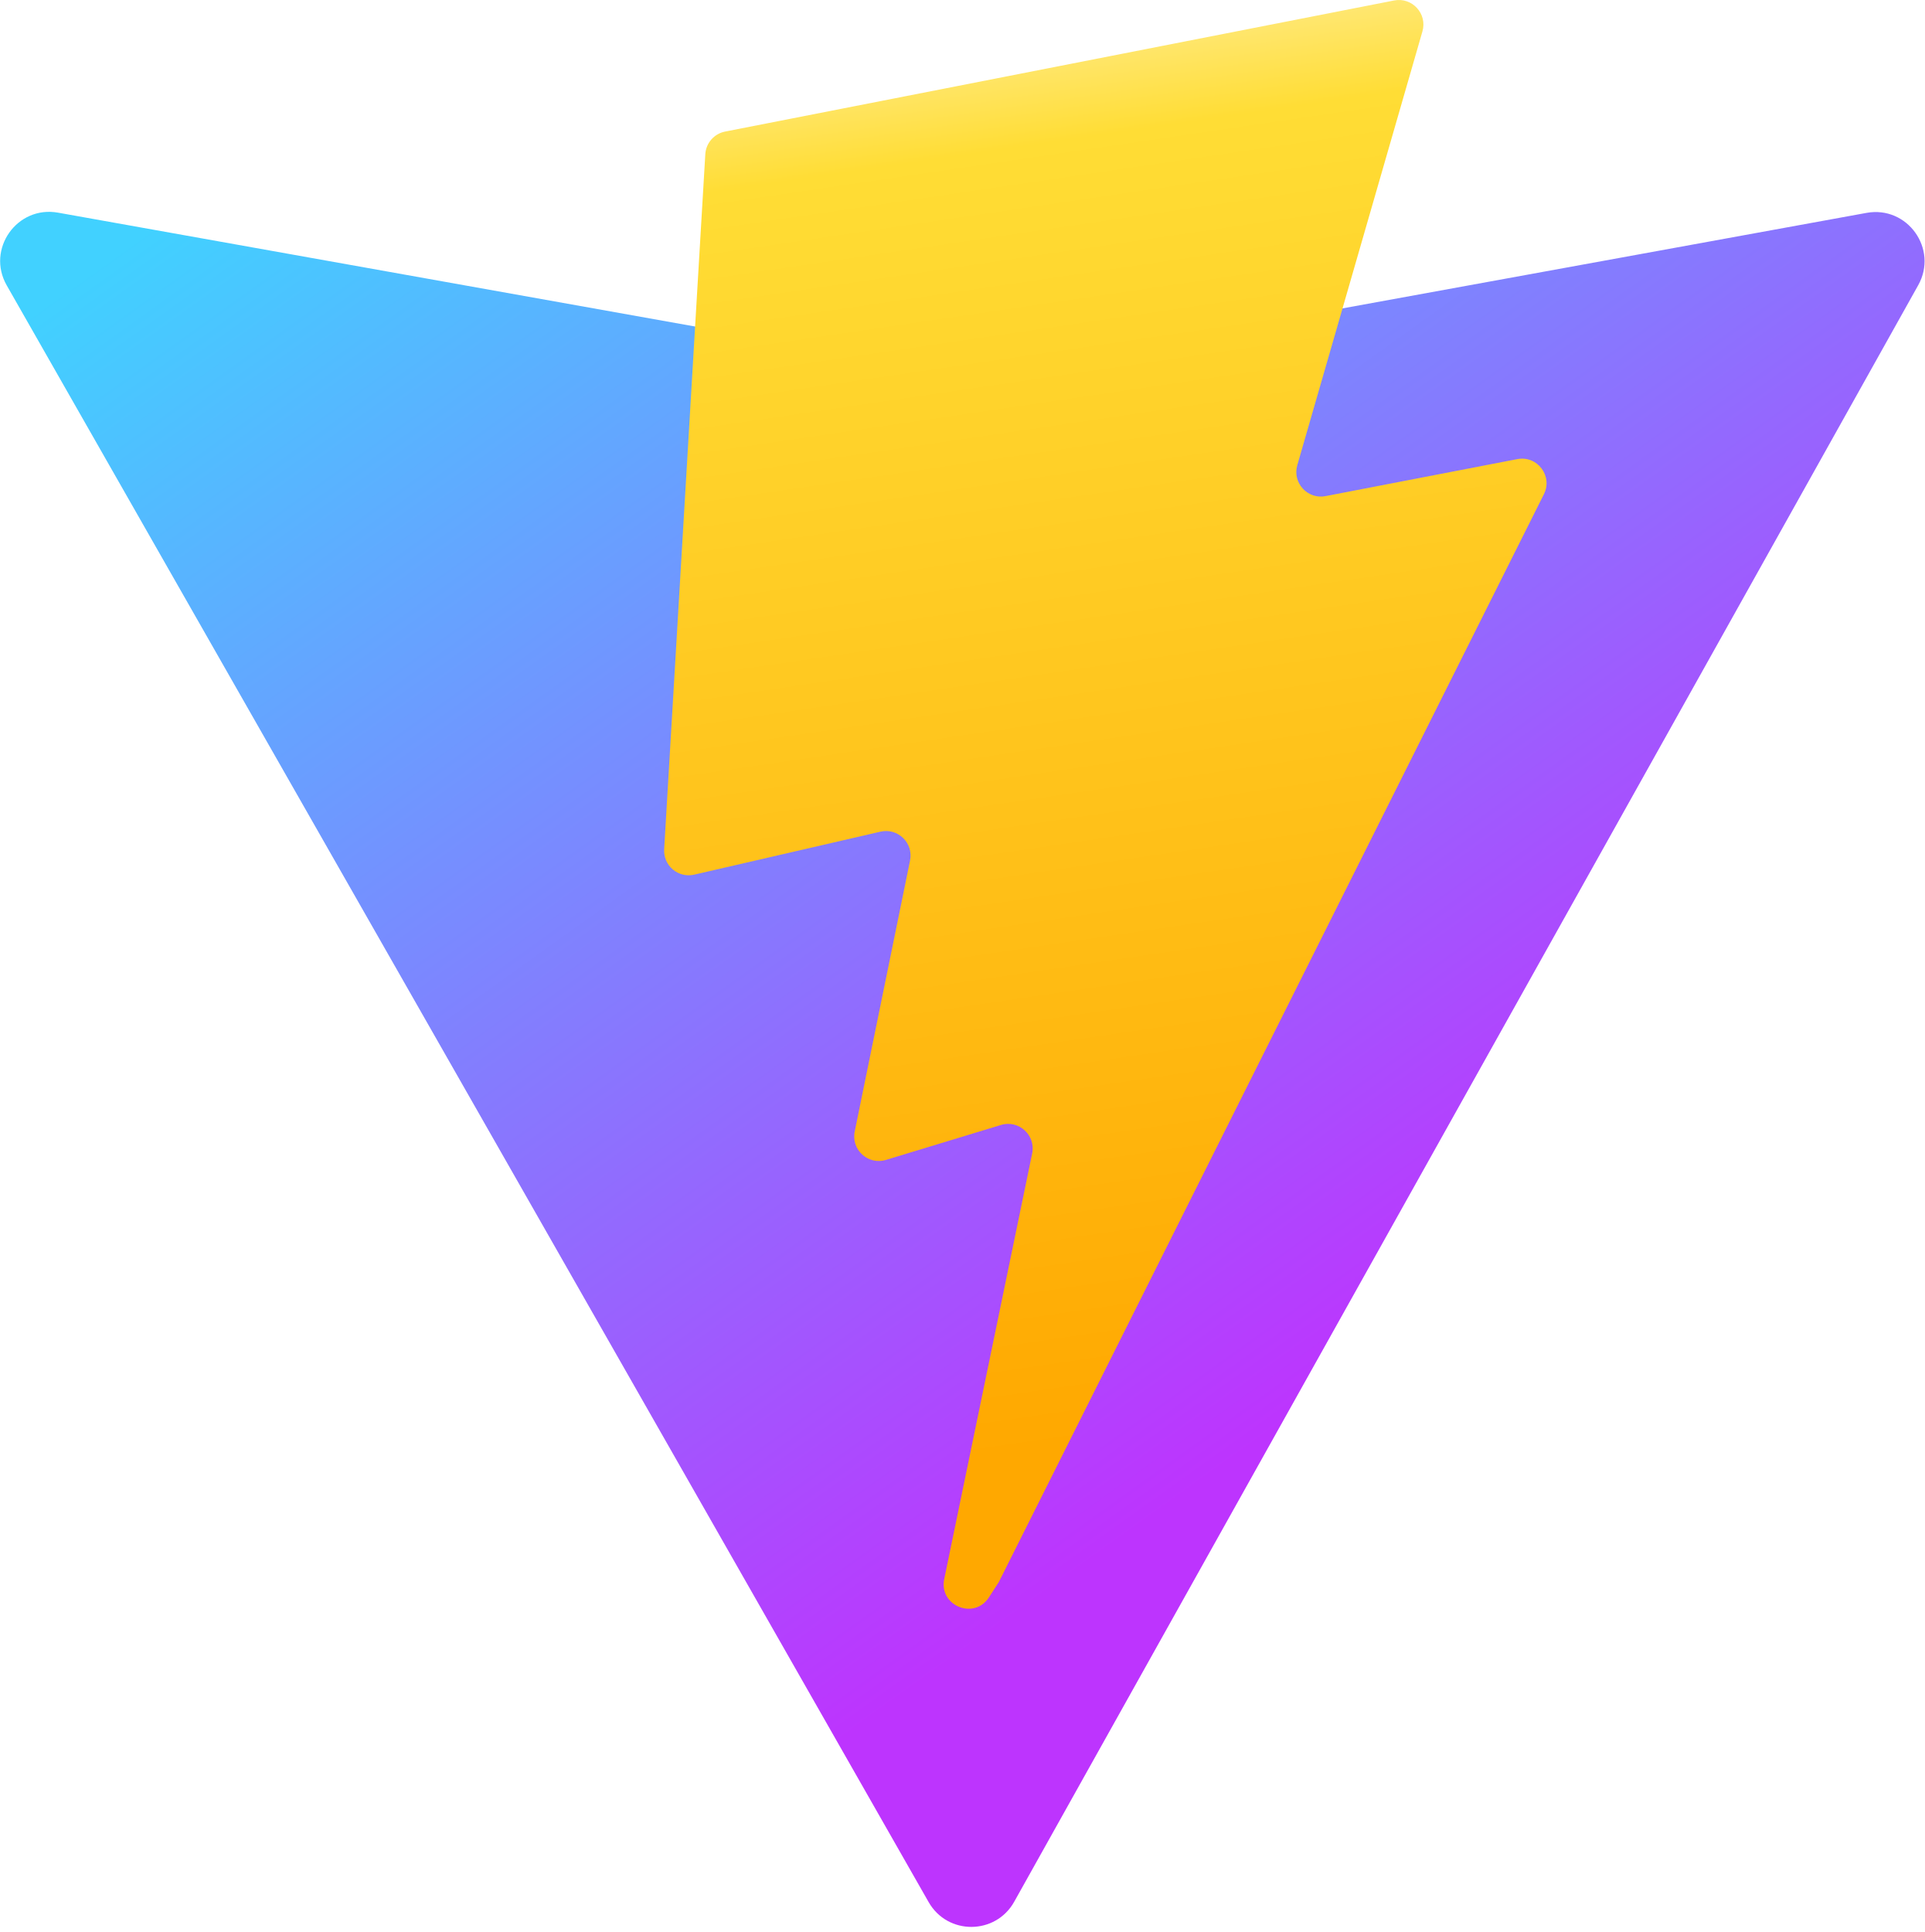
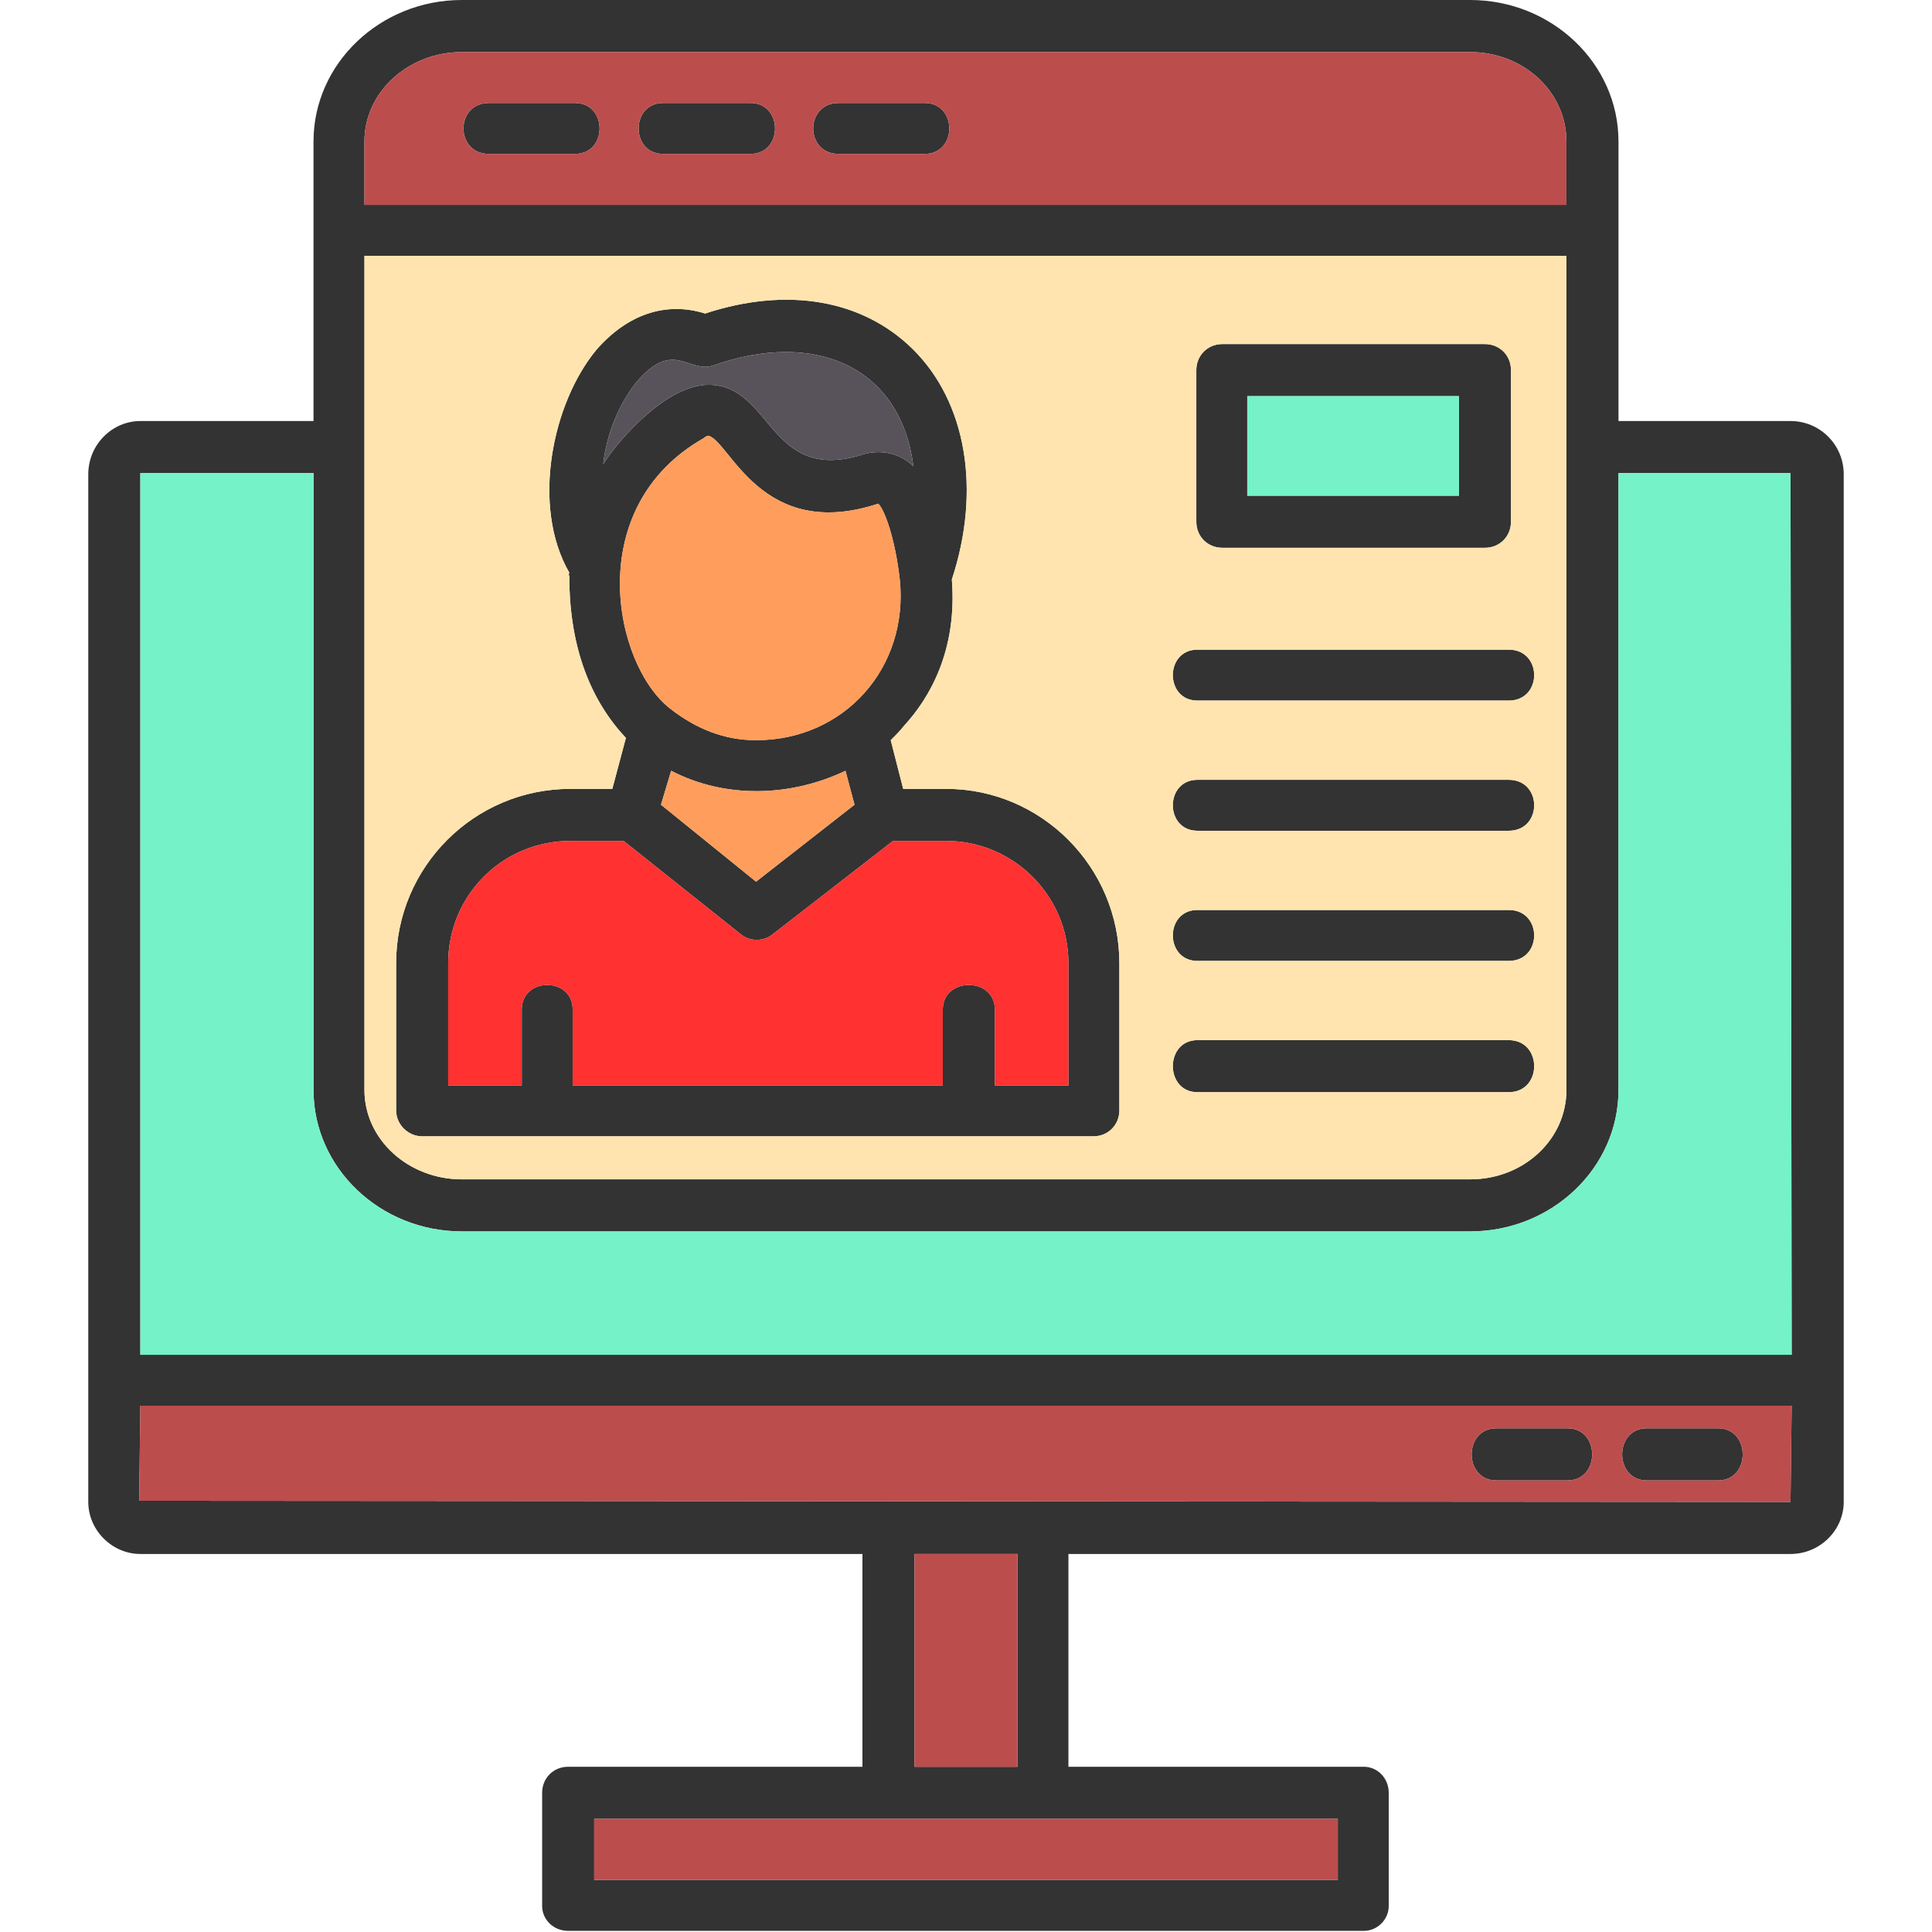
- <svg xmlns="http://www.w3.org/2000/svg" aria-hidden="true" role="img" class="iconify iconify--logos" width="31.88" height="32" preserveAspectRatio="xMidYMid meet" viewBox="0 0 256 257">
-   <defs>
-     <linearGradient id="IconifyId1813088fe1fbc01fb466" x1="-.828%" x2="57.636%" y1="7.652%" y2="78.411%">
-       <stop offset="0%" stop-color="#41D1FF" />
-       <stop offset="100%" stop-color="#BD34FE" />
-     </linearGradient>
-     <linearGradient id="IconifyId1813088fe1fbc01fb467" x1="43.376%" x2="50.316%" y1="2.242%" y2="89.03%">
-       <stop offset="0%" stop-color="#FFEA83" />
-       <stop offset="8.333%" stop-color="#FFDD35" />
-       <stop offset="100%" stop-color="#FFA800" />
-     </linearGradient>
-   </defs>
-   <path fill="url(#IconifyId1813088fe1fbc01fb466)" d="M255.153 37.938L134.897 252.976c-2.483 4.44-8.862 4.466-11.382.048L.875 37.958c-2.746-4.814 1.371-10.646 6.827-9.67l120.385 21.517a6.537 6.537 0 0 0 2.322-.004l117.867-21.483c5.438-.991 9.574 4.796 6.877 9.62Z" />
-   <path fill="url(#IconifyId1813088fe1fbc01fb467)" d="M185.432.063L96.44 17.501a3.268 3.268 0 0 0-2.634 3.014l-5.474 92.456a3.268 3.268 0 0 0 3.997 3.378l24.777-5.718c2.318-.535 4.413 1.507 3.936 3.838l-7.361 36.047c-.495 2.426 1.782 4.5 4.151 3.78l15.304-4.649c2.372-.72 4.652 1.36 4.15 3.788l-11.698 56.621c-.732 3.542 3.979 5.473 5.943 2.437l1.313-2.028l72.516-144.72c1.215-2.423-.88-5.186-3.54-4.672l-25.505 4.922c-2.396.462-4.435-1.77-3.759-4.114l16.646-57.705c.677-2.35-1.37-4.583-3.769-4.113Z" />
+ <svg xmlns="http://www.w3.org/2000/svg" clip-rule="evenodd" fill-rule="evenodd" height="512" image-rendering="optimizeQuality" shape-rendering="geometricPrecision" text-rendering="geometricPrecision" viewBox="0 0 1707 1707" width="512" id="fi_8521911">
+   <g id="Layer_x0020_1">
+     <path d="m795 512c-4-35-13-61-19-67-103 34-131-55-150-60 0 0-2 0-4 2-108 61-80 200-30 239 23 18 48 28 76 28 78 0 135-64 127-142zm787 861h-638v188h261c12 0 22 10 22 23v100c0 12-10 22-22 22h-703c-13 0-23-10-23-22v-100c0-13 10-23 23-23h260v-188h-638c-25 0-46-21-46-46v-908c0-26 21-47 46-47h153v-247c0-69 59-125 131-125h891c72 0 131 56 131 125v247h152c26 0 47 21 47 47v908c0 25-21 46-47 46zm-1305-955h-153v779h1459l-1-779h-152v545c0 69-59 125-131 125h-891c-72 0-131-56-131-125zm-153 824-1 84 1459 1 1-85zm684 319h91v-188h-91zm-283 100h657v-54h-657zm860-353h-63c-29 0-29-46 0-46h63c29 0 29 46 0 46zm133 0h-63c-29 0-29-46 0-46h63c29 0 29 46 0 46zm-1110-1262c-47 0-86 35-86 79v56h1062v-56c0-44-38-79-85-79zm-86 180v737c0 44 39 79 86 79h891c47 0 85-35 85-79v-737zm186-90h-76c-30 0-30-45 0-45h76c29 0 29 45 0 45zm155 0h-77c-29 0-29-45 0-45h77c29 0 29 45 0 45zm154 0h-76c-30 0-30-45 0-45h76c29 0 29 45 0 45zm149 868h-593c-12 0-23-10-23-23v-130c0-85 69-154 154-154h37l12-45c-30-32-50-78-50-143 0 0-1-1 0-3-34-59-15-150 24-197 27-31 61-43 96-32 73-24 139-12 183 31 48 47 61 125 35 204 5 63-20 105-42 129-4 5-8 9-12 13l11 43h38c84 0 153 69 153 154v130c0 13-10 23-23 23zm-382-293 84 68 87-68-8-30c-48 23-106 25-154 0zm-188 248h65v-67c0-29 45-29 45 0v67h327v-67c0-29 46-29 46 0v67h65v-108c0-60-49-108-108-108h-47l-107 83c-8 6-20 6-28-1l-103-82h-47c-60 0-108 48-108 108zm916-475h-232c-13 0-23-10-23-23v-134c0-13 10-23 23-23h232c13 0 23 10 23 23v134c0 13-10 23-23 23zm-210-46h187v-88h-187zm231 181h-275c-29 0-29-45 0-45h275c30 0 30 45 0 45zm0 115h-275c-29 0-29-45 0-45h275c30 0 30 45 0 45zm0 115h-275c-29 0-29-45 0-45h275c30 0 30 45 0 45zm0 116h-275c-29 0-29-46 0-46h275c30 0 30 46 0 46zm-526-553c-11-88-87-121-177-89-22 7-35-24-68 15-15 19-26 45-29 72 14-22 56-70 93-70 57 0 53 89 138 61 16-4 32 0 43 11z" fill="#333" />
+     <path d="m1102 350v88h187v-88z" fill="#75f2c8" />
+     <path d="m1057 461v-134c0-13 10-23 23-23h232c13 0 23 10 23 23v134c0 13-10 23-23 23h-232c-13 0-23-10-23-23zm-251-153c48 47 61 125 35 204 5 63-20 105-42 129-4 5-8 9-12 13l11 43h38c84 0 153 69 153 154v130c0 13-10 23-23 23h-593c-12 0-23-10-23-23v-130c0-85 69-154 154-154h37l12-45c-30-32-50-78-50-143 0 0-1-1 0-3-34-59-15-150 24-197 27-31 61-43 96-32 73-24 139-12 183 31zm252 311c-29 0-29-45 0-45h275c30 0 30 45 0 45zm0 70h275c30 0 30 45 0 45h-275c-29 0-29-45 0-45zm0 115h275c30 0 30 45 0 45h-275c-29 0-29-45 0-45zm0 115h275c30 0 30 46 0 46h-275c-29 0-29-46 0-46zm-650 123h891c47 0 85-35 85-79v-737h-1062v737c0 44 39 79 86 79z" fill="#ffe4af" />
+     <path d="m807 412c-11-88-87-121-177-89-22 7-35-24-68 15-15 19-26 45-29 72 14-22 56-70 93-70 57 0 53 89 138 61 16-4 32 0 43 11z" fill="#58535a" />
+     <path d="m776 445c-103 34-131-55-150-60 0 0-2 0-4 2-108 61-80 200-30 239 23 18 48 28 76 28 78 0 135-64 127-142-4-35-13-61-19-67z" fill="#ff9e5c" />
+     <path d="m747 681c-48 23-106 25-154 0l-9 30 84 68 87-68z" fill="#ff9e5c" />
+     <path d="m654 825-103-82h-47c-60 0-108 48-108 108v108h65v-67c0-29 45-29 45 0v67h327v-67c0-29 46-29 46 0v67h65v-108c0-60-49-108-108-108h-47l-107 83c-8 6-20 6-28-1z" fill="#ff3131" />
+     <path d="m322 181h1062v-56c0-44-38-79-85-79h-891c-47 0-86 35-86 79zm495-90c29 0 29 45 0 45h-76c-30 0-30-45 0-45zm-154 0c29 0 29 45 0 45h-77c-29 0-29-45 0-45zm-155 0c29 0 29 45 0 45h-76c-30 0-30-45 0-45z" fill="#bc4d4d" />
+     <path d="m1299 1088h-891c-72 0-131-56-131-125v-545h-153v779h1459l-1-779h-152v545c0 69-59 125-131 125z" fill="#75f2c8" />
+     <g fill="#bc4d4d">
+       <path d="m1583 1242h-1459l-1 84 1459 1zm-261 66c-29 0-29-46 0-46h63c29 0 29 46 0 46zm133 0c-29 0-29-46 0-46h63c29 0 29 46 0 46z" />
+       <path d="m899 1561v-188h-91v188z" />
+       <path d="m1182 1607h-657v54h657z" />
+     </g>
+   </g>
</svg>
